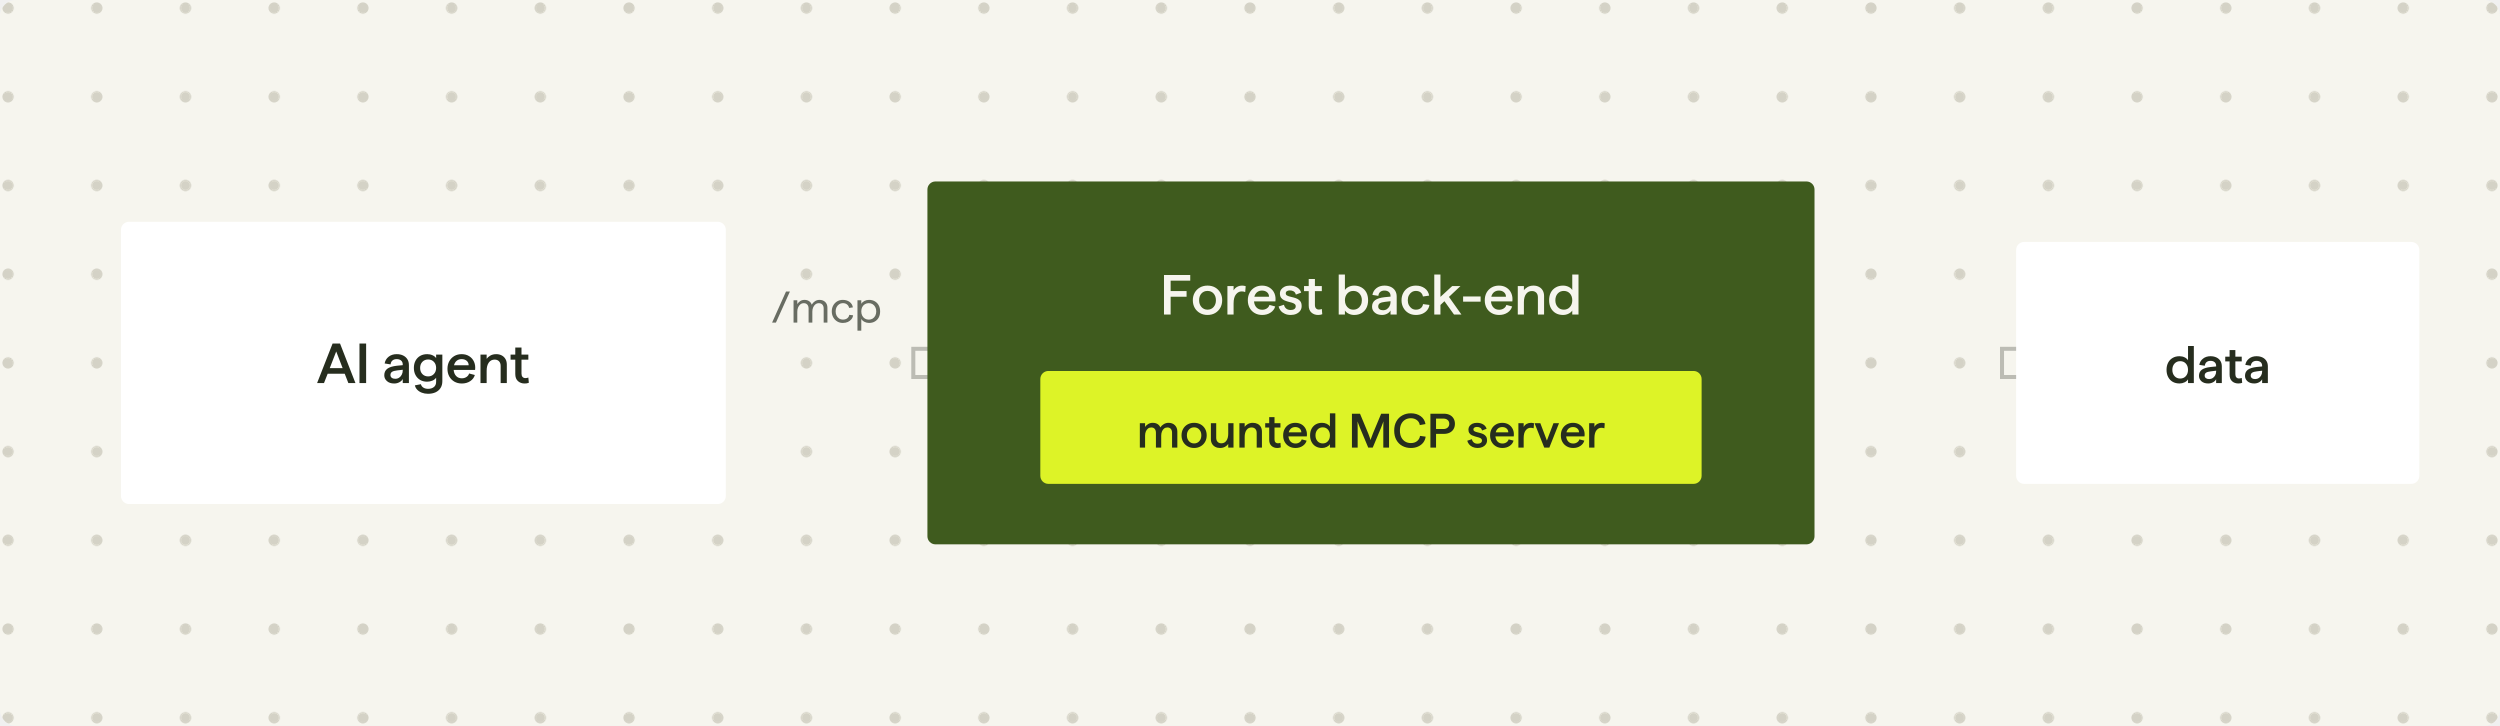
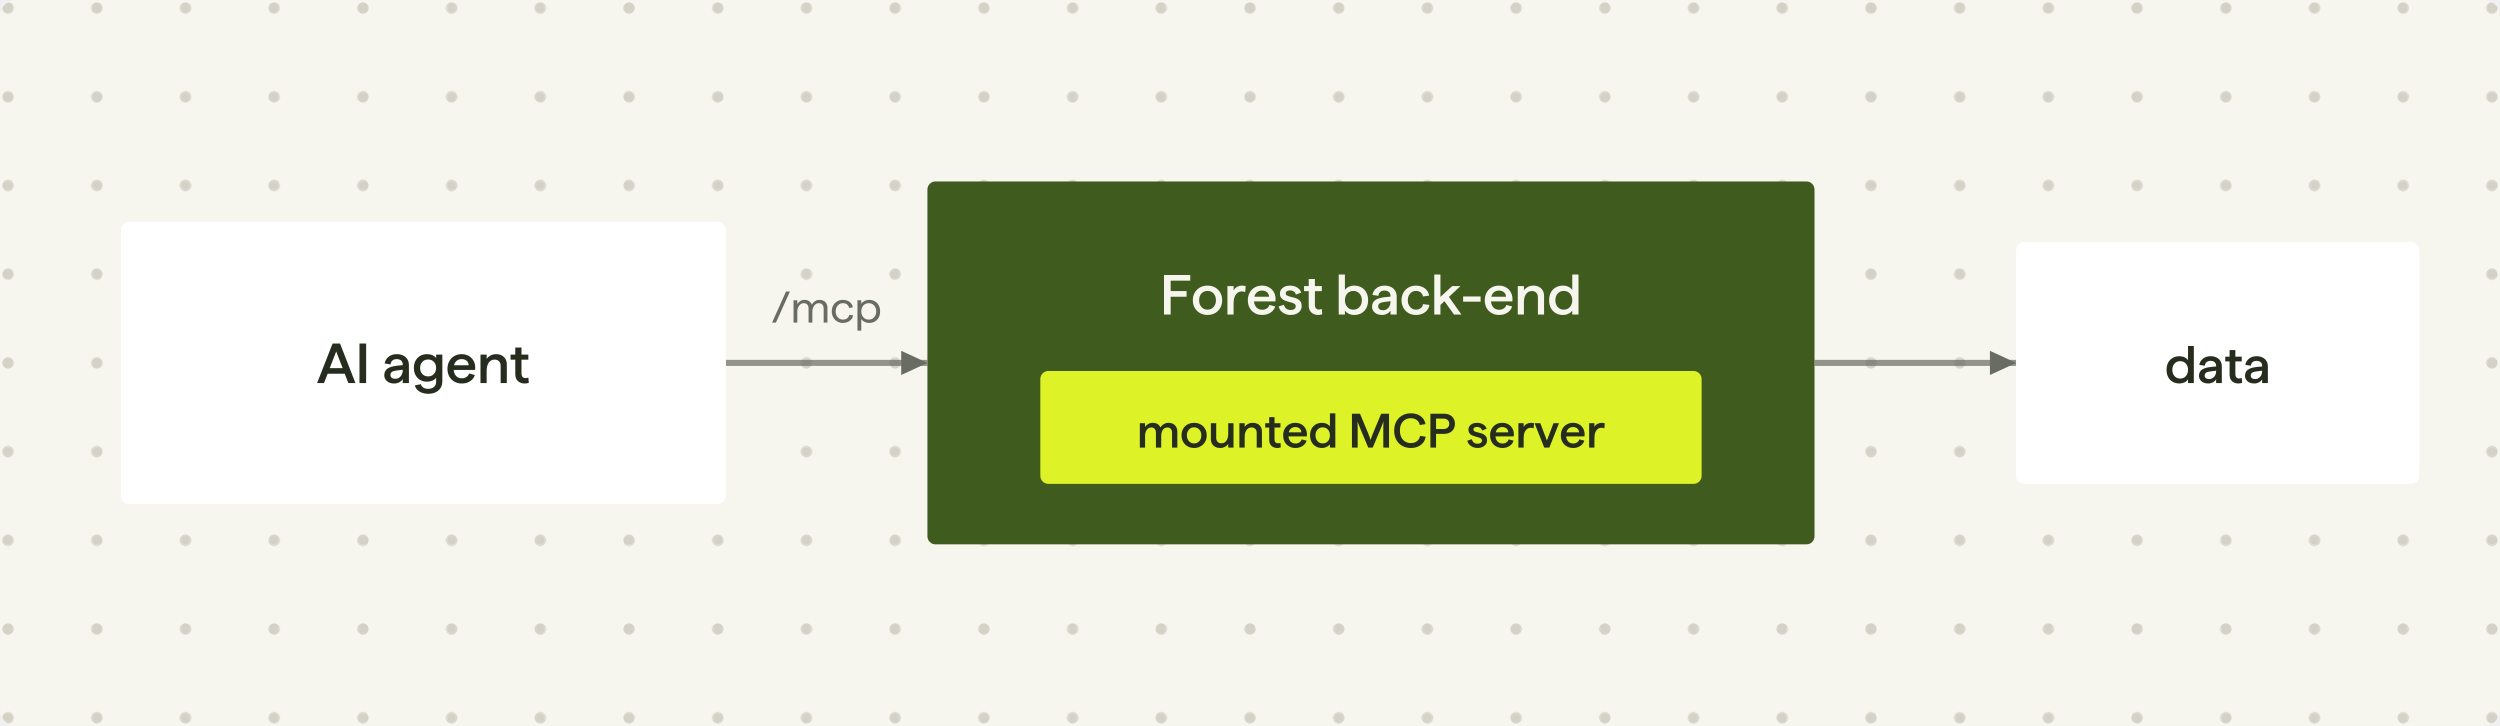
<svg xmlns="http://www.w3.org/2000/svg" width="620" height="180" viewBox="0 0 620 180" fill="none" font-family="Matter, Inter, system-ui, sans-serif">
  <defs>
    <pattern id="dots" width="22" height="22" patternUnits="userSpaceOnUse">
      <circle cx="2" cy="2" r="1.4" fill="#d4d2c6" />
    </pattern>
-     <marker id="sq" markerWidth="8" markerHeight="8" refX="4" refY="4" orient="0" markerUnits="userSpaceOnUse">
-       <rect x="0.5" y="0.5" width="7" height="7" fill="#f6f5ee" stroke="#bcbcb4" stroke-width="1" />
+     <marker id="sq" markerWidth="9" markerHeight="9" refX="7.5" refY="4" orient="auto" markerUnits="userSpaceOnUse">
+       <path d="M1 1 L7.5 4 L1 7 Z" fill="#686c62" />
    </marker>
  </defs>
  <rect width="620" height="180" rx="4" fill="#f6f5ee" />
  <rect width="620" height="180" rx="4" fill="url(#dots)" />
-   <path d="M180 90 H230" marker-end="url(#sq)" />
-   <path d="M450 90 H500" marker-end="url(#sq)" />
+   <g stroke="#686c62" stroke-opacity="0.7" stroke-width="1.5" fill="none">
+     <path d="M180 90 H230" marker-end="url(#sq)" />
+     <path d="M450 90 H500" marker-end="url(#sq)" />
+   </g>
  <path d="M192.43 80L191.48 80L194.93 72.30L195.90 72.30L192.43 80M197.73 80L196.80 80L196.80 74.46L197.73 74.46L197.73 75.41Q197.98 75 198.43 74.68Q198.89 74.37 199.53 74.37Q200.20 74.37 200.67 74.70Q201.14 75.03 201.30 75.56Q201.62 75.03 202.11 74.70Q202.61 74.37 203.23 74.37Q204.11 74.37 204.66 74.90Q205.20 75.44 205.20 76.31L205.20 80L204.27 80L204.27 76.52Q204.27 75.91 203.96 75.55Q203.64 75.19 203.08 75.19Q202.59 75.19 202.22 75.48Q201.86 75.77 201.66 76.24Q201.46 76.71 201.46 77.29L201.46 80L200.53 80L200.53 76.52Q200.53 75.91 200.22 75.55Q199.91 75.19 199.35 75.19Q198.86 75.19 198.49 75.48Q198.13 75.77 197.93 76.24Q197.73 76.71 197.73 77.29L197.73 80M209.02 80.09Q208.23 80.09 207.61 79.71Q207 79.34 206.64 78.69Q206.28 78.04 206.28 77.23Q206.28 76.40 206.64 75.75Q207 75.11 207.61 74.74Q208.23 74.37 209.02 74.37Q210 74.37 210.69 74.87Q211.37 75.37 211.52 76.23L210.58 76.37Q210.47 75.82 210.06 75.50Q209.65 75.18 209.02 75.18Q208.51 75.18 208.11 75.45Q207.71 75.71 207.47 76.17Q207.24 76.62 207.24 77.23Q207.24 77.82 207.47 78.28Q207.71 78.73 208.11 79Q208.51 79.26 209.02 79.26Q209.68 79.26 210.11 78.94Q210.54 78.61 210.62 78.08L211.57 78.19Q211.50 78.75 211.15 79.17Q210.80 79.60 210.26 79.85Q209.71 80.09 209.02 80.09M213.60 82L212.65 82L212.65 74.46L213.60 74.46L213.60 75.36Q213.85 74.91 214.37 74.64Q214.89 74.37 215.51 74.37Q216.35 74.37 216.96 74.73Q217.58 75.08 217.93 75.73Q218.27 76.37 218.27 77.23Q218.27 78.09 217.93 78.73Q217.58 79.37 216.96 79.73Q216.35 80.09 215.51 80.09Q214.91 80.09 214.38 79.81Q213.85 79.54 213.60 79.09L213.60 82M215.46 79.27Q215.99 79.27 216.41 79.02Q216.83 78.76 217.07 78.30Q217.31 77.83 217.31 77.23Q217.31 76.62 217.07 76.16Q216.83 75.70 216.41 75.44Q215.99 75.18 215.46 75.18Q214.92 75.18 214.49 75.44Q214.07 75.70 213.83 76.16Q213.60 76.62 213.60 77.23Q213.60 77.82 213.83 78.28Q214.07 78.75 214.49 79.01Q214.92 79.27 215.46 79.27" fill="#686c62" />
  <rect x="30" y="55" width="150" height="70" rx="2" fill="#ffffff" />
  <path d="M80.35 95L78.64 95L82.48 85.20L84.33 85.20L88.15 95L86.39 95L85.49 92.69L81.26 92.69L80.35 95M83.38 87.16L81.78 91.29L84.97 91.29L83.38 87.16M90.80 95L89.15 95L89.15 85.20L90.80 85.20L90.80 95M97.77 95.11Q96.63 95.11 95.97 94.52Q95.30 93.94 95.30 93.07Q95.30 92.02 96.05 91.45Q96.80 90.88 98.44 90.70L99.88 90.56L99.88 90.38Q99.88 89.76 99.47 89.41Q99.06 89.06 98.38 89.06Q97.74 89.06 97.34 89.39Q96.94 89.71 96.86 90.37L95.39 90.14Q95.57 89.11 96.38 88.47Q97.19 87.83 98.38 87.83Q99.27 87.83 99.95 88.15Q100.64 88.48 101.02 89.08Q101.41 89.69 101.41 90.56L101.41 95L99.88 95L99.88 93.98Q99.66 94.45 99.07 94.78Q98.48 95.11 97.77 95.11M99.88 91.89L99.88 91.70L98.51 91.86Q97.63 91.96 97.23 92.21Q96.83 92.47 96.83 93Q96.83 93.45 97.15 93.69Q97.47 93.94 98.02 93.94Q98.58 93.94 98.99 93.66Q99.41 93.38 99.64 92.91Q99.88 92.45 99.88 91.89M106.14 97.66Q105.31 97.66 104.62 97.39Q103.93 97.13 103.47 96.65Q103.02 96.18 102.89 95.57L104.38 95.28Q104.52 95.83 105 96.13Q105.48 96.43 106.17 96.43Q107.04 96.43 107.60 95.99Q108.16 95.55 108.16 94.69L108.16 93.67Q107.86 94.12 107.25 94.39Q106.64 94.66 105.92 94.66Q104.96 94.66 104.22 94.24Q103.48 93.81 103.06 93.04Q102.64 92.27 102.64 91.25Q102.64 90.20 103.06 89.44Q103.48 88.67 104.22 88.25Q104.96 87.83 105.94 87.83Q106.67 87.83 107.26 88.10Q107.85 88.36 108.16 88.81L108.16 87.94L109.70 87.94L109.70 94.54Q109.70 95.53 109.25 96.23Q108.80 96.93 108 97.30Q107.20 97.66 106.14 97.66M106.18 93.35Q107.04 93.35 107.60 92.76Q108.16 92.17 108.16 91.25Q108.16 90.31 107.60 89.73Q107.04 89.15 106.18 89.15Q105.31 89.15 104.75 89.73Q104.19 90.31 104.19 91.25Q104.19 92.19 104.75 92.77Q105.31 93.35 106.18 93.35M114.54 95.11Q113.48 95.11 112.67 94.64Q111.87 94.17 111.42 93.36Q110.97 92.54 110.97 91.47Q110.97 90.41 111.42 89.59Q111.87 88.77 112.66 88.30Q113.46 87.83 114.48 87.83Q115.60 87.83 116.40 88.36Q117.20 88.88 117.58 89.77Q117.96 90.66 117.82 91.75L112.51 91.75Q112.59 92.69 113.13 93.26Q113.67 93.82 114.54 93.82Q115.20 93.82 115.70 93.48Q116.21 93.14 116.33 92.62L117.76 93Q117.49 93.94 116.62 94.52Q115.74 95.11 114.54 95.11M112.59 90.59L116.23 90.59Q116.22 89.89 115.74 89.48Q115.25 89.06 114.48 89.06Q113.77 89.06 113.27 89.46Q112.78 89.86 112.59 90.59M120.69 95L119.16 95L119.16 87.94L120.69 87.94L120.69 88.99Q121 88.53 121.61 88.18Q122.23 87.83 123.07 87.83Q123.82 87.83 124.42 88.14Q125.01 88.45 125.35 89.03Q125.69 89.61 125.69 90.42L125.69 95L124.16 95L124.16 90.76Q124.16 90 123.75 89.59Q123.35 89.18 122.67 89.18Q121.75 89.18 121.22 89.92Q120.69 90.66 120.69 91.95L120.69 95M130.11 95.11Q129.12 95.11 128.45 94.51Q127.79 93.91 127.79 92.76L127.79 89.20L126.62 89.20L126.62 87.94L127.79 87.94L127.79 86.19L129.33 86.19L129.33 87.94L131.03 87.94L131.03 89.20L129.33 89.20L129.33 92.63Q129.33 93.19 129.59 93.48Q129.86 93.77 130.31 93.77Q130.50 93.77 130.68 93.73Q130.85 93.68 131.03 93.63L131.15 94.93Q130.92 95.03 130.65 95.07Q130.38 95.11 130.11 95.11" fill="#262d1e" />
  <rect x="230" y="45" width="220" height="90" rx="2" fill="#3f5b1e" />
  <path d="M290.32 78L288.67 78L288.67 68.20L295.18 68.20L295.18 69.61L290.32 69.61L290.32 72.18L294.27 72.18L294.27 73.59L290.32 73.59L290.32 78M299.46 78.11Q298.41 78.11 297.59 77.64Q296.76 77.17 296.29 76.35Q295.82 75.52 295.82 74.46Q295.82 73.39 296.29 72.58Q296.76 71.76 297.59 71.29Q298.41 70.83 299.46 70.83Q300.53 70.83 301.35 71.29Q302.16 71.76 302.63 72.58Q303.10 73.39 303.10 74.46Q303.10 75.52 302.63 76.35Q302.16 77.17 301.35 77.64Q300.53 78.11 299.46 78.11M299.46 76.80Q300.39 76.80 300.97 76.14Q301.55 75.49 301.55 74.46Q301.55 73.44 300.97 72.79Q300.39 72.15 299.46 72.15Q298.55 72.15 297.96 72.78Q297.38 73.42 297.38 74.46Q297.38 75.49 297.96 76.14Q298.55 76.80 299.46 76.80M305.93 78L304.40 78L304.40 70.94L305.93 70.94L305.93 72.02Q306.24 71.45 306.81 71.14Q307.37 70.83 308.06 70.83Q308.28 70.83 308.52 70.87Q308.76 70.90 308.93 70.97L308.81 72.43Q308.59 72.33 308.37 72.30Q308.14 72.27 307.92 72.27Q307.11 72.27 306.52 73.01Q305.93 73.74 305.93 75.27L305.93 78M313.03 78.11Q311.96 78.11 311.16 77.64Q310.35 77.17 309.91 76.36Q309.46 75.54 309.46 74.47Q309.46 73.41 309.91 72.59Q310.35 71.77 311.15 71.30Q311.95 70.83 312.97 70.83Q314.09 70.83 314.89 71.36Q315.69 71.88 316.07 72.77Q316.44 73.66 316.30 74.75L311 74.75Q311.08 75.69 311.62 76.26Q312.16 76.82 313.03 76.82Q313.69 76.82 314.19 76.48Q314.69 76.14 314.82 75.62L316.25 76Q315.98 76.94 315.11 77.52Q314.23 78.11 313.03 78.11M311.08 73.59L314.72 73.59Q314.71 72.89 314.23 72.48Q313.74 72.06 312.97 72.06Q312.26 72.06 311.76 72.46Q311.26 72.86 311.08 73.59M320.10 78.11Q319.29 78.11 318.66 77.83Q318.03 77.55 317.63 77.07Q317.23 76.59 317.09 76.01L318.42 75.58Q318.56 76.19 318.99 76.54Q319.41 76.88 320.10 76.88Q320.66 76.88 321 76.64Q321.34 76.39 321.34 75.96Q321.34 75.58 321.06 75.38Q320.78 75.17 320.34 75.05Q319.89 74.92 319.38 74.79Q318.88 74.65 318.43 74.44Q317.98 74.22 317.70 73.83Q317.42 73.44 317.42 72.78Q317.42 72.23 317.73 71.79Q318.04 71.35 318.59 71.09Q319.15 70.83 319.89 70.83Q320.95 70.83 321.71 71.31Q322.46 71.78 322.69 72.57L321.37 73.06Q321.22 72.48 320.81 72.25Q320.41 72.02 319.89 72.02Q319.45 72.02 319.16 72.20Q318.87 72.39 318.87 72.74Q318.87 73.09 319.15 73.26Q319.44 73.44 319.89 73.55Q320.34 73.66 320.84 73.79Q321.34 73.91 321.79 74.14Q322.24 74.37 322.53 74.79Q322.81 75.20 322.81 75.91Q322.81 76.56 322.46 77.06Q322.11 77.55 321.50 77.83Q320.88 78.11 320.10 78.11M326.89 78.11Q325.89 78.11 325.23 77.51Q324.56 76.91 324.56 75.76L324.56 72.20L323.40 72.20L323.40 70.94L324.56 70.94L324.56 69.19L326.10 69.19L326.10 70.94L327.81 70.94L327.81 72.20L326.10 72.20L326.10 75.63Q326.10 76.19 326.37 76.48Q326.64 76.77 327.08 76.77Q327.28 76.77 327.46 76.73Q327.63 76.68 327.81 76.63L327.92 77.93Q327.70 78.03 327.43 78.07Q327.15 78.11 326.89 78.11M335.83 78.11Q335.11 78.11 334.48 77.80Q333.85 77.50 333.54 77.01L333.54 78L332 78L332 68.09L333.54 68.09L333.54 71.92Q333.85 71.43 334.48 71.13Q335.11 70.83 335.83 70.83Q336.88 70.83 337.66 71.29Q338.44 71.74 338.87 72.55Q339.29 73.37 339.29 74.47Q339.29 75.56 338.87 76.38Q338.44 77.20 337.66 77.66Q336.88 78.11 335.83 78.11M335.64 76.80Q336.25 76.80 336.72 76.50Q337.19 76.21 337.47 75.68Q337.74 75.16 337.74 74.47Q337.74 73.44 337.14 72.79Q336.55 72.15 335.64 72.15Q334.71 72.15 334.13 72.79Q333.54 73.44 333.54 74.47Q333.54 75.14 333.80 75.67Q334.07 76.19 334.55 76.50Q335.02 76.80 335.64 76.80M342.74 78.11Q341.60 78.11 340.94 77.52Q340.27 76.94 340.27 76.07Q340.27 75.02 341.02 74.45Q341.77 73.88 343.41 73.70L344.85 73.56L344.85 73.38Q344.85 72.76 344.44 72.41Q344.02 72.06 343.35 72.06Q342.71 72.06 342.31 72.39Q341.91 72.71 341.83 73.37L340.36 73.14Q340.54 72.11 341.35 71.47Q342.16 70.83 343.35 70.83Q344.23 70.83 344.92 71.15Q345.61 71.48 345.99 72.08Q346.38 72.69 346.38 73.56L346.38 78L344.85 78L344.85 76.98Q344.63 77.45 344.04 77.78Q343.45 78.11 342.74 78.11M344.85 74.89L344.85 74.70L343.48 74.86Q342.60 74.96 342.20 75.21Q341.80 75.47 341.80 76Q341.80 76.45 342.12 76.69Q342.44 76.94 342.99 76.94Q343.55 76.94 343.96 76.66Q344.37 76.38 344.61 75.91Q344.85 75.45 344.85 74.89M351.14 78.11Q350.10 78.11 349.30 77.64Q348.49 77.16 348.04 76.33Q347.58 75.51 347.58 74.46Q347.58 73.41 348.04 72.59Q348.49 71.77 349.30 71.30Q350.10 70.83 351.14 70.83Q352.42 70.83 353.33 71.49Q354.24 72.15 354.43 73.31L352.89 73.53Q352.77 72.88 352.31 72.51Q351.85 72.15 351.14 72.15Q350.58 72.15 350.12 72.44Q349.67 72.74 349.40 73.25Q349.13 73.77 349.13 74.46Q349.13 75.14 349.40 75.67Q349.67 76.19 350.12 76.50Q350.58 76.80 351.14 76.80Q351.88 76.80 352.35 76.42Q352.82 76.04 352.91 75.42L354.50 75.62Q354.40 76.35 353.94 76.92Q353.49 77.48 352.77 77.80Q352.05 78.11 351.14 78.11M357.23 78L355.70 78L355.70 68.09L357.23 68.09L357.23 73.62L360.15 70.94L362.20 70.94L359.34 73.63L362.43 78L360.59 78L358.22 74.70L357.23 75.63L357.23 78M367.19 74.82L362.85 74.82L362.85 73.53L367.19 73.53L367.19 74.82M371.79 78.11Q370.72 78.11 369.92 77.64Q369.11 77.17 368.66 76.36Q368.22 75.54 368.22 74.47Q368.22 73.41 368.66 72.59Q369.11 71.77 369.91 71.30Q370.71 70.83 371.73 70.83Q372.85 70.83 373.65 71.36Q374.45 71.88 374.82 72.77Q375.20 73.66 375.06 74.75L369.76 74.75Q369.84 75.69 370.38 76.26Q370.92 76.82 371.79 76.82Q372.44 76.82 372.95 76.48Q373.45 76.14 373.58 75.62L375.01 76Q374.74 76.94 373.87 77.52Q372.99 78.11 371.79 78.11M369.84 73.59L373.48 73.59Q373.47 72.89 372.98 72.48Q372.50 72.06 371.73 72.06Q371.02 72.06 370.52 72.46Q370.02 72.86 369.84 73.59M377.93 78L376.41 78L376.41 70.94L377.93 70.94L377.93 71.99Q378.24 71.53 378.86 71.18Q379.47 70.83 380.31 70.83Q381.07 70.83 381.66 71.14Q382.26 71.45 382.59 72.03Q382.93 72.61 382.93 73.42L382.93 78L381.40 78L381.40 73.76Q381.40 73 381 72.59Q380.59 72.18 379.92 72.18Q379 72.18 378.46 72.92Q377.93 73.66 377.93 74.95L377.93 78M387.63 78.11Q386.58 78.11 385.81 77.66Q385.03 77.20 384.60 76.38Q384.18 75.56 384.18 74.47Q384.18 73.37 384.60 72.55Q385.03 71.74 385.81 71.29Q386.58 70.83 387.63 70.83Q388.38 70.83 389 71.13Q389.62 71.43 389.92 71.92L389.92 68.09L391.47 68.09L391.47 78L389.92 78L389.92 77.01Q389.62 77.50 388.99 77.80Q388.36 78.11 387.63 78.11M387.83 76.80Q388.75 76.80 389.34 76.14Q389.92 75.49 389.92 74.47Q389.92 73.44 389.34 72.79Q388.75 72.15 387.83 72.15Q386.91 72.15 386.32 72.79Q385.73 73.44 385.73 74.47Q385.73 75.49 386.32 76.14Q386.91 76.80 387.83 76.80" fill="#f6f5ee" />
  <rect x="258" y="92" width="164" height="28" rx="2" fill="#ddf327" />
  <path d="M283.98 111L282.68 111L282.68 104.95L283.98 104.95L283.98 105.88Q284.25 105.46 284.75 105.16Q285.24 104.86 285.90 104.86Q286.58 104.86 287.08 105.17Q287.58 105.49 287.75 106Q288.10 105.49 288.64 105.17Q289.18 104.86 289.80 104.86Q290.76 104.86 291.37 105.45Q291.98 106.04 291.98 107.04L291.98 111L290.67 111L290.67 107.33Q290.67 106.72 290.36 106.36Q290.06 106.01 289.52 106.01Q289.04 106.01 288.69 106.28Q288.35 106.55 288.17 107Q287.98 107.46 287.98 108.02L287.98 111L286.67 111L286.67 107.33Q286.67 106.72 286.37 106.36Q286.07 106.01 285.52 106.01Q285.04 106.01 284.70 106.28Q284.36 106.55 284.17 107Q283.98 107.46 283.98 108.02L283.98 111M296.14 111.10Q295.24 111.10 294.53 110.69Q293.82 110.29 293.42 109.58Q293.02 108.88 293.02 107.96Q293.02 107.05 293.42 106.35Q293.82 105.65 294.53 105.25Q295.24 104.86 296.14 104.86Q297.05 104.86 297.75 105.25Q298.46 105.65 298.86 106.35Q299.26 107.05 299.26 107.96Q299.26 108.88 298.86 109.58Q298.46 110.29 297.75 110.69Q297.05 111.10 296.14 111.10M296.14 109.97Q296.93 109.97 297.43 109.41Q297.93 108.85 297.93 107.96Q297.93 107.09 297.43 106.54Q296.93 105.98 296.14 105.98Q295.36 105.98 294.86 106.53Q294.35 107.08 294.35 107.96Q294.35 108.85 294.86 109.41Q295.36 109.97 296.14 109.97M302.55 111.10Q301.90 111.10 301.40 110.83Q300.89 110.57 300.60 110.08Q300.30 109.58 300.30 108.91L300.30 104.95L301.62 104.95L301.62 108.58Q301.62 109.22 301.97 109.58Q302.31 109.94 302.90 109.94Q303.68 109.94 304.14 109.30Q304.60 108.66 304.60 107.56L304.60 104.95L305.91 104.95L305.91 111L304.60 111L304.60 110.10Q304.34 110.50 303.81 110.80Q303.28 111.10 302.55 111.10M308.68 111L307.37 111L307.37 104.95L308.68 104.95L308.68 105.85Q308.94 105.46 309.47 105.16Q310 104.86 310.72 104.86Q311.37 104.86 311.88 105.12Q312.39 105.38 312.68 105.88Q312.96 106.38 312.96 107.08L312.96 111L311.66 111L311.66 107.36Q311.66 106.72 311.31 106.36Q310.96 106.01 310.38 106.01Q309.59 106.01 309.14 106.64Q308.68 107.28 308.68 108.38L308.68 111M316.76 111.10Q315.90 111.10 315.33 110.58Q314.76 110.06 314.76 109.08L314.76 106.03L313.77 106.03L313.77 104.95L314.76 104.95L314.76 103.45L316.08 103.45L316.08 104.95L317.55 104.95L317.55 106.03L316.08 106.03L316.08 108.97Q316.08 109.45 316.31 109.70Q316.54 109.94 316.92 109.94Q317.09 109.94 317.24 109.91Q317.39 109.87 317.55 109.82L317.64 110.94Q317.45 111.02 317.22 111.06Q316.98 111.10 316.76 111.10M321.28 111.10Q320.37 111.10 319.68 110.69Q318.99 110.29 318.60 109.59Q318.22 108.89 318.22 107.98Q318.22 107.06 318.60 106.36Q318.99 105.66 319.67 105.26Q320.36 104.86 321.23 104.86Q322.19 104.86 322.88 105.31Q323.56 105.76 323.88 106.52Q324.21 107.28 324.09 108.22L319.54 108.22Q319.61 109.02 320.07 109.51Q320.54 109.99 321.28 109.99Q321.84 109.99 322.28 109.70Q322.71 109.40 322.82 108.96L324.04 109.28Q323.81 110.09 323.06 110.59Q322.31 111.10 321.28 111.10M319.61 107.22L322.73 107.22Q322.72 106.62 322.31 106.27Q321.89 105.91 321.23 105.91Q320.62 105.91 320.19 106.25Q319.77 106.60 319.61 107.22M327.87 111.10Q326.97 111.10 326.30 110.71Q325.64 110.32 325.27 109.61Q324.90 108.91 324.90 107.98Q324.90 107.03 325.27 106.33Q325.64 105.64 326.30 105.25Q326.97 104.86 327.87 104.86Q328.50 104.86 329.04 105.11Q329.57 105.37 329.82 105.79L329.82 102.50L331.16 102.50L331.16 111L329.82 111L329.82 110.15Q329.57 110.57 329.03 110.83Q328.49 111.10 327.87 111.10M328.04 109.97Q328.83 109.97 329.33 109.41Q329.82 108.85 329.82 107.98Q329.82 107.09 329.33 106.54Q328.83 105.98 328.04 105.98Q327.24 105.98 326.74 106.54Q326.24 107.09 326.24 107.98Q326.24 108.85 326.74 109.41Q327.24 109.97 328.04 109.97M336.70 111L335.28 111L335.28 102.60L337.28 102.60L339.34 107.54Q339.63 108.24 339.76 108.69Q339.89 109.14 339.89 109.14Q339.89 109.14 340.04 108.69Q340.18 108.24 340.47 107.54L342.53 102.60L344.48 102.60L344.48 111L343.06 111L343.06 106.19Q343.06 105.43 343.08 104.96Q343.10 104.48 343.10 104.48Q343.10 104.48 342.94 104.93Q342.78 105.37 342.50 106.08L340.44 111L339.32 111L337.26 106.08Q336.98 105.38 336.82 104.94Q336.66 104.50 336.66 104.50Q336.66 104.50 336.68 104.96Q336.70 105.43 336.70 106.19L336.70 111M349.90 111.10Q348.72 111.10 347.78 110.59Q346.84 110.08 346.30 109.11Q345.76 108.14 345.76 106.80Q345.76 105.46 346.30 104.50Q346.84 103.54 347.78 103.02Q348.71 102.50 349.90 102.50Q351.34 102.50 352.32 103.21Q353.30 103.91 353.52 105.17L352.11 105.42Q351.99 104.64 351.38 104.18Q350.76 103.72 349.90 103.72Q349.11 103.72 348.49 104.08Q347.87 104.45 347.52 105.14Q347.18 105.83 347.18 106.80Q347.18 107.76 347.53 108.46Q347.88 109.15 348.50 109.52Q349.11 109.88 349.90 109.88Q350.84 109.88 351.44 109.39Q352.05 108.90 352.17 108.10L353.56 108.29Q353.46 109.12 352.97 109.75Q352.48 110.39 351.69 110.74Q350.90 111.10 349.90 111.10M356.14 111L354.74 111L354.74 102.60L358.10 102.60Q358.92 102.60 359.54 102.91Q360.15 103.22 360.48 103.78Q360.82 104.34 360.82 105.10Q360.82 105.85 360.48 106.42Q360.15 106.98 359.54 107.29Q358.92 107.60 358.10 107.60L356.14 107.60L356.14 111M356.14 103.81L356.14 106.40L357.95 106.40Q358.62 106.40 359.02 106.04Q359.42 105.68 359.42 105.10Q359.42 104.51 359.02 104.16Q358.62 103.81 357.95 103.81L356.14 103.81M366.46 111.10Q365.76 111.10 365.22 110.86Q364.68 110.62 364.34 110.20Q364 109.79 363.88 109.30L365.02 108.92Q365.14 109.45 365.51 109.75Q365.87 110.04 366.46 110.04Q366.94 110.04 367.23 109.83Q367.53 109.62 367.53 109.25Q367.53 108.92 367.29 108.75Q367.05 108.58 366.66 108.47Q366.28 108.36 365.85 108.25Q365.42 108.13 365.03 107.95Q364.65 107.76 364.41 107.42Q364.17 107.09 364.17 106.52Q364.17 106.06 364.43 105.68Q364.70 105.30 365.17 105.08Q365.64 104.86 366.28 104.86Q367.19 104.86 367.84 105.26Q368.49 105.67 368.68 106.34L367.55 106.76Q367.42 106.27 367.07 106.07Q366.72 105.88 366.28 105.88Q365.91 105.88 365.66 106.03Q365.40 106.19 365.40 106.49Q365.40 106.79 365.65 106.94Q365.90 107.09 366.28 107.18Q366.66 107.28 367.10 107.39Q367.53 107.50 367.91 107.69Q368.30 107.89 368.54 108.25Q368.79 108.60 368.79 109.21Q368.79 109.76 368.49 110.19Q368.19 110.62 367.66 110.86Q367.13 111.10 366.46 111.10M372.60 111.10Q371.69 111.10 371 110.69Q370.31 110.29 369.93 109.59Q369.54 108.89 369.54 107.98Q369.54 107.06 369.93 106.36Q370.31 105.66 371 105.26Q371.68 104.86 372.56 104.86Q373.52 104.86 374.20 105.31Q374.88 105.76 375.21 106.52Q375.53 107.28 375.41 108.22L370.86 108.22Q370.94 109.02 371.40 109.51Q371.86 109.99 372.60 109.99Q373.17 109.99 373.60 109.70Q374.03 109.40 374.14 108.96L375.36 109.28Q375.14 110.09 374.39 110.59Q373.64 111.10 372.60 111.10M370.94 107.22L374.06 107.22Q374.04 106.62 373.63 106.27Q373.22 105.91 372.56 105.91Q371.94 105.91 371.52 106.25Q371.09 106.60 370.94 107.22M377.87 111L376.56 111L376.56 104.95L377.87 104.95L377.87 105.88Q378.14 105.38 378.62 105.12Q379.11 104.86 379.70 104.86Q379.89 104.86 380.09 104.89Q380.30 104.92 380.44 104.98L380.34 106.22Q380.15 106.14 379.96 106.12Q379.77 106.09 379.58 106.09Q378.88 106.09 378.38 106.72Q377.87 107.35 377.87 108.66L377.87 111M384.24 111L382.97 111L380.57 104.95L382 104.95L383.63 109.26L385.26 104.95L386.64 104.95L384.24 111M390.15 111.10Q389.24 111.10 388.55 110.69Q387.86 110.29 387.47 109.59Q387.09 108.89 387.09 107.98Q387.09 107.06 387.47 106.36Q387.86 105.66 388.54 105.26Q389.22 104.86 390.10 104.86Q391.06 104.86 391.74 105.31Q392.43 105.76 392.75 106.52Q393.08 107.28 392.96 108.22L388.41 108.22Q388.48 109.02 388.94 109.51Q389.40 109.99 390.15 109.99Q390.71 109.99 391.14 109.70Q391.58 109.40 391.68 108.96L392.91 109.28Q392.68 110.09 391.93 110.59Q391.18 111.10 390.15 111.10M388.48 107.22L391.60 107.22Q391.59 106.62 391.17 106.27Q390.76 105.91 390.10 105.91Q389.49 105.91 389.06 106.25Q388.64 106.60 388.48 107.22M395.42 111L394.11 111L394.11 104.95L395.42 104.95L395.42 105.88Q395.68 105.38 396.17 105.12Q396.65 104.86 397.24 104.86Q397.43 104.86 397.64 104.89Q397.84 104.92 397.98 104.98L397.89 106.22Q397.70 106.14 397.50 106.12Q397.31 106.09 397.12 106.09Q396.42 106.09 395.92 106.72Q395.42 107.35 395.42 108.66" fill="#262d1e" />
  <rect x="500" y="60" width="100" height="60" rx="2" fill="#ffffff" />
  <path d="M540.51 95.10Q539.53 95.10 538.81 94.68Q538.09 94.26 537.70 93.50Q537.30 92.74 537.30 91.72Q537.30 90.70 537.70 89.94Q538.09 89.19 538.81 88.77Q539.53 88.34 540.51 88.34Q541.20 88.34 541.78 88.62Q542.36 88.90 542.63 89.36L542.63 85.80L544.07 85.80L544.07 95L542.63 95L542.63 94.08Q542.36 94.53 541.77 94.82Q541.19 95.10 540.51 95.10M540.69 93.88Q541.55 93.88 542.09 93.28Q542.63 92.67 542.63 91.72Q542.63 90.76 542.09 90.16Q541.55 89.57 540.69 89.57Q539.83 89.57 539.29 90.16Q538.74 90.76 538.74 91.72Q538.74 92.67 539.29 93.28Q539.83 93.88 540.69 93.88M547.63 95.10Q546.58 95.10 545.96 94.56Q545.35 94.01 545.35 93.21Q545.35 92.23 546.04 91.70Q546.74 91.18 548.26 91.01L549.60 90.88L549.60 90.71Q549.60 90.14 549.21 89.81Q548.83 89.49 548.21 89.49Q547.61 89.49 547.24 89.79Q546.87 90.09 546.79 90.70L545.42 90.49Q545.59 89.53 546.35 88.94Q547.10 88.34 548.21 88.34Q549.02 88.34 549.66 88.64Q550.30 88.94 550.66 89.51Q551.01 90.07 551.01 90.88L551.01 95L549.60 95L549.60 94.05Q549.39 94.49 548.84 94.80Q548.30 95.10 547.63 95.10M549.60 92.11L549.60 91.93L548.32 92.09Q547.50 92.18 547.13 92.41Q546.76 92.65 546.76 93.14Q546.76 93.56 547.06 93.78Q547.36 94.01 547.87 94.01Q548.39 94.01 548.77 93.75Q549.15 93.49 549.38 93.06Q549.60 92.63 549.60 92.11M555.10 95.10Q554.17 95.10 553.56 94.55Q552.94 93.99 552.94 92.92L552.94 89.62L551.86 89.62L551.86 88.45L552.94 88.45L552.94 86.82L554.37 86.82L554.37 88.45L555.95 88.45L555.95 89.62L554.37 89.62L554.37 92.80Q554.37 93.32 554.62 93.59Q554.86 93.86 555.28 93.86Q555.46 93.86 555.62 93.82Q555.78 93.78 555.95 93.73L556.06 94.94Q555.85 95.03 555.60 95.06Q555.34 95.10 555.10 95.10M559.05 95.10Q558 95.10 557.38 94.56Q556.76 94.01 556.76 93.21Q556.76 92.23 557.46 91.70Q558.15 91.18 559.67 91.01L561.01 90.88L561.01 90.71Q561.01 90.14 560.63 89.81Q560.24 89.49 559.62 89.49Q559.02 89.49 558.65 89.79Q558.28 90.09 558.20 90.70L556.84 90.49Q557.01 89.53 557.76 88.94Q558.51 88.34 559.62 88.34Q560.44 88.34 561.08 88.64Q561.71 88.94 562.07 89.51Q562.43 90.07 562.43 90.88L562.43 95L561.01 95L561.01 94.05Q560.80 94.49 560.26 94.80Q559.71 95.10 559.05 95.10M561.01 92.11L561.01 91.93L559.74 92.09Q558.92 92.18 558.55 92.41Q558.18 92.65 558.18 93.14Q558.18 93.56 558.48 93.78Q558.77 94.01 559.28 94.01Q559.80 94.01 560.19 93.75Q560.57 93.49 560.79 93.06Q561.01 92.63 561.01 92.11" fill="#262d1e" />
</svg>
